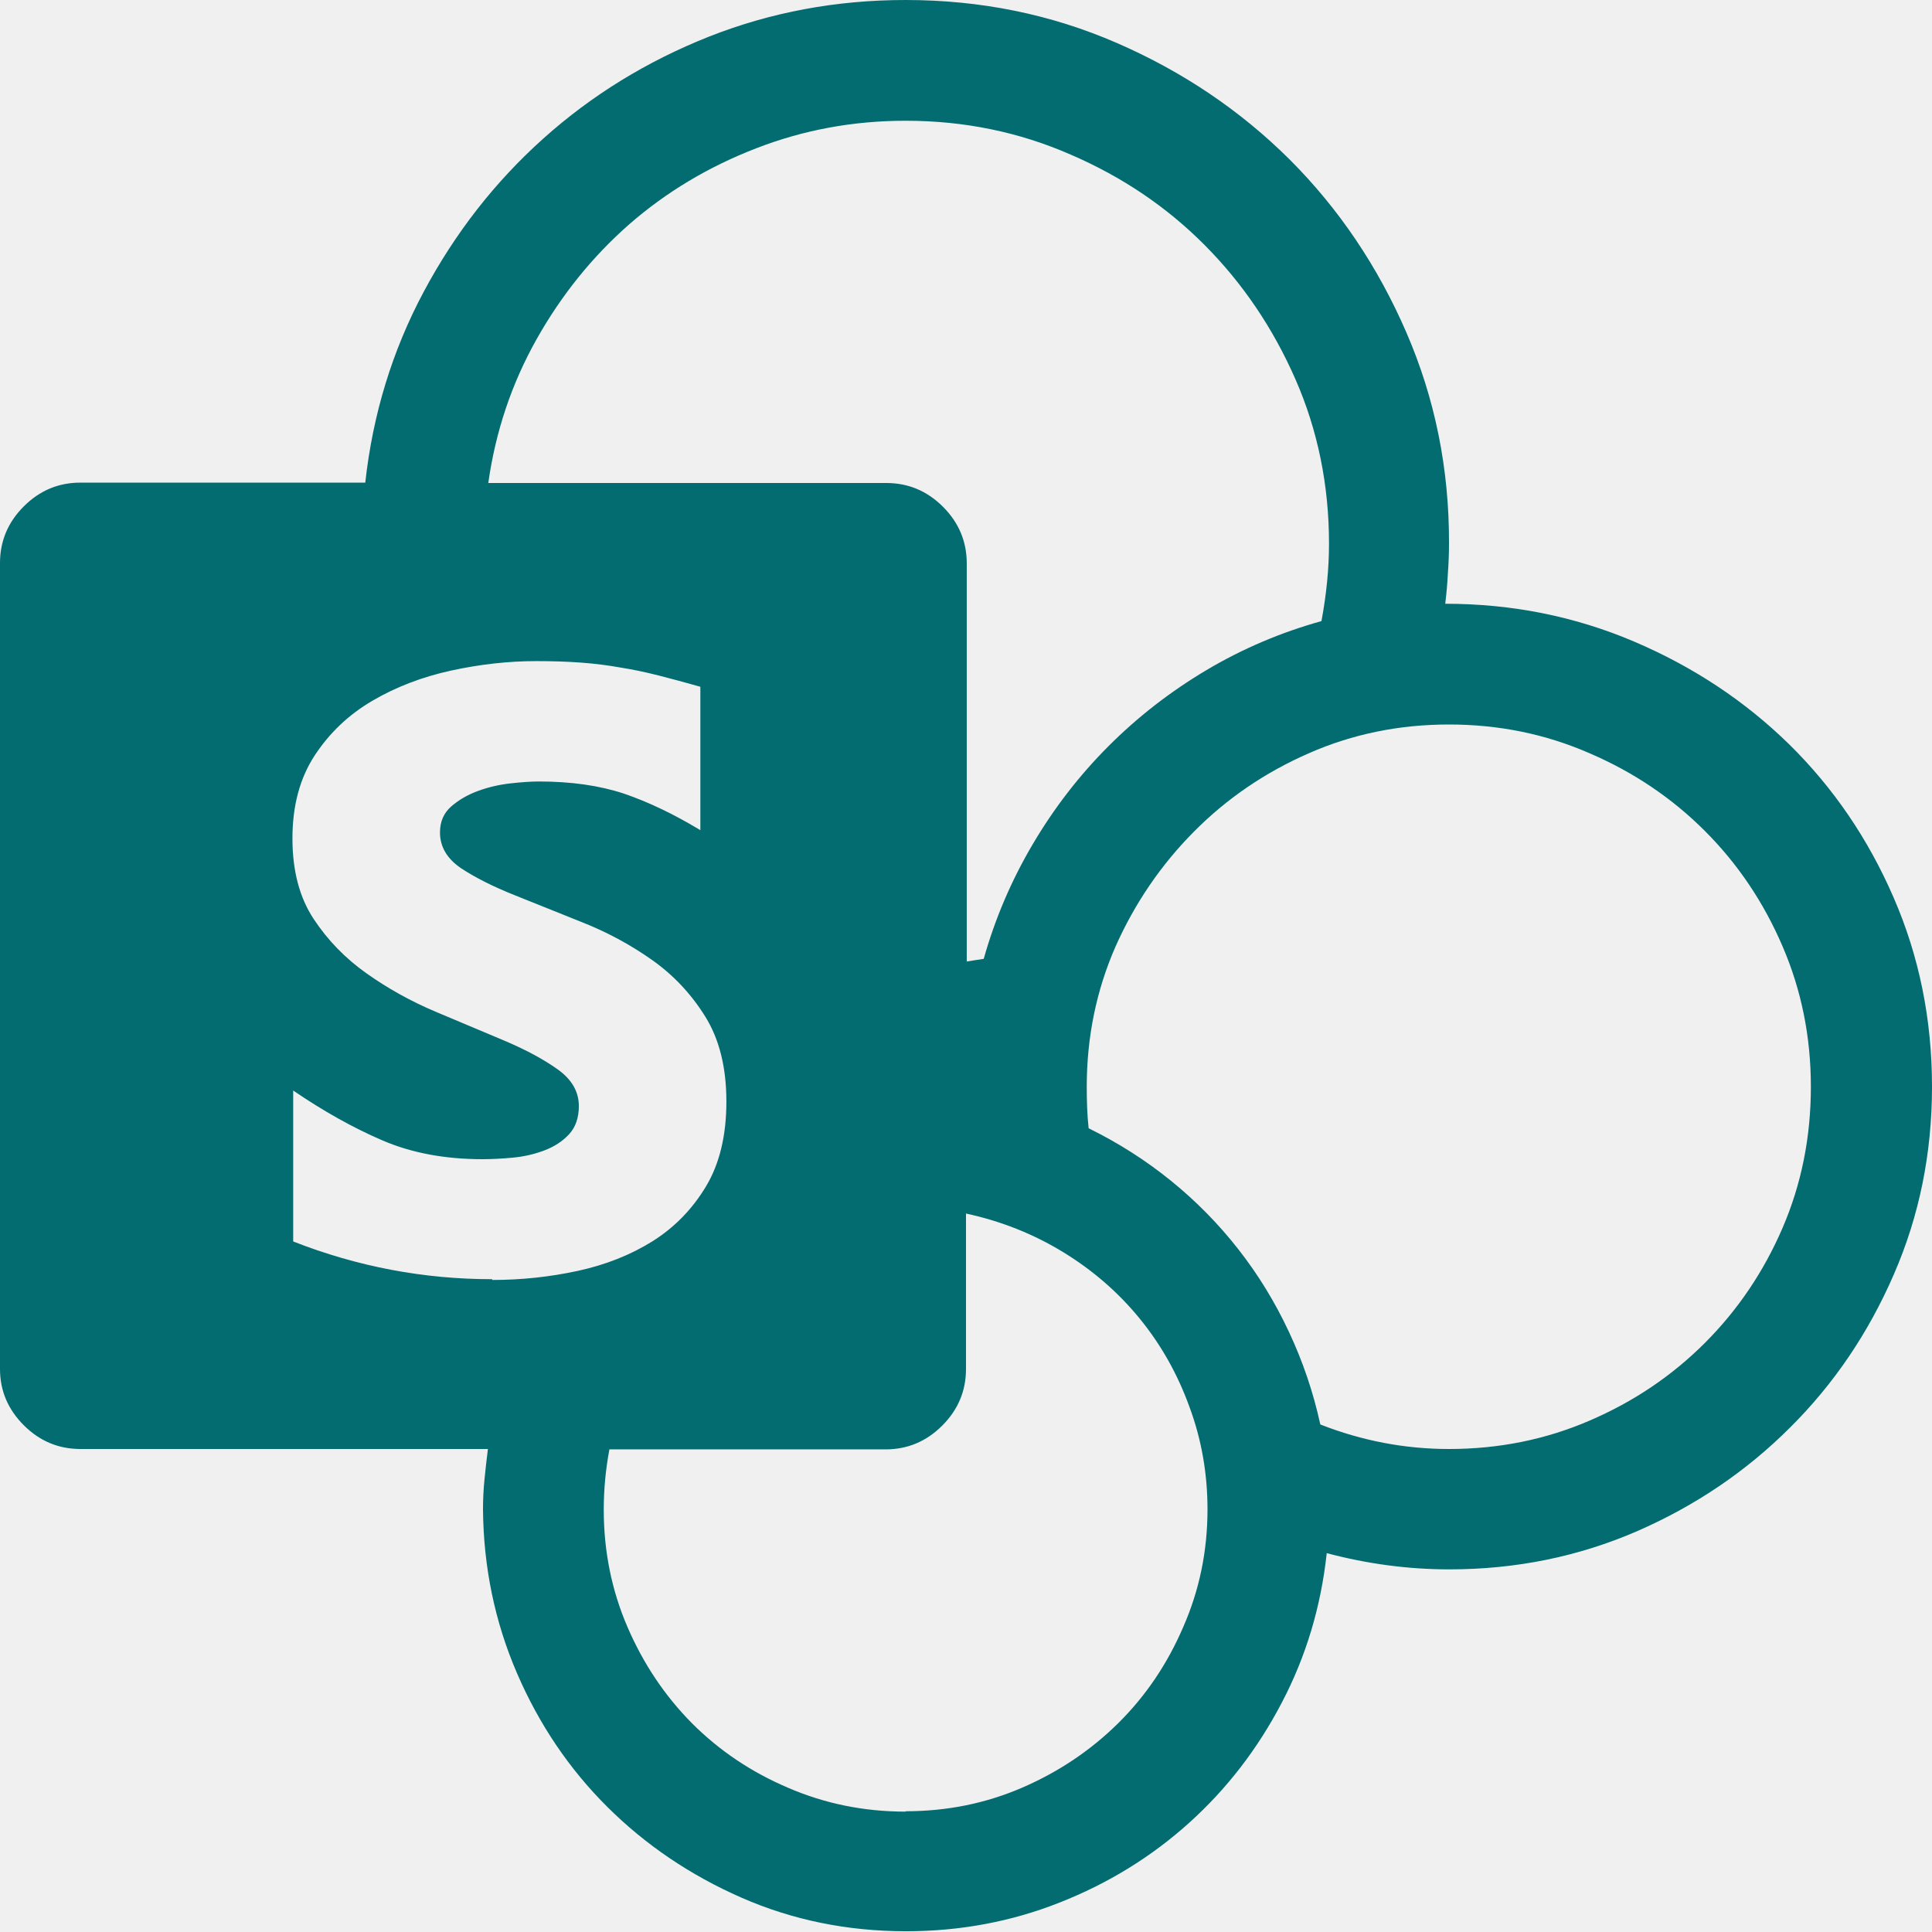
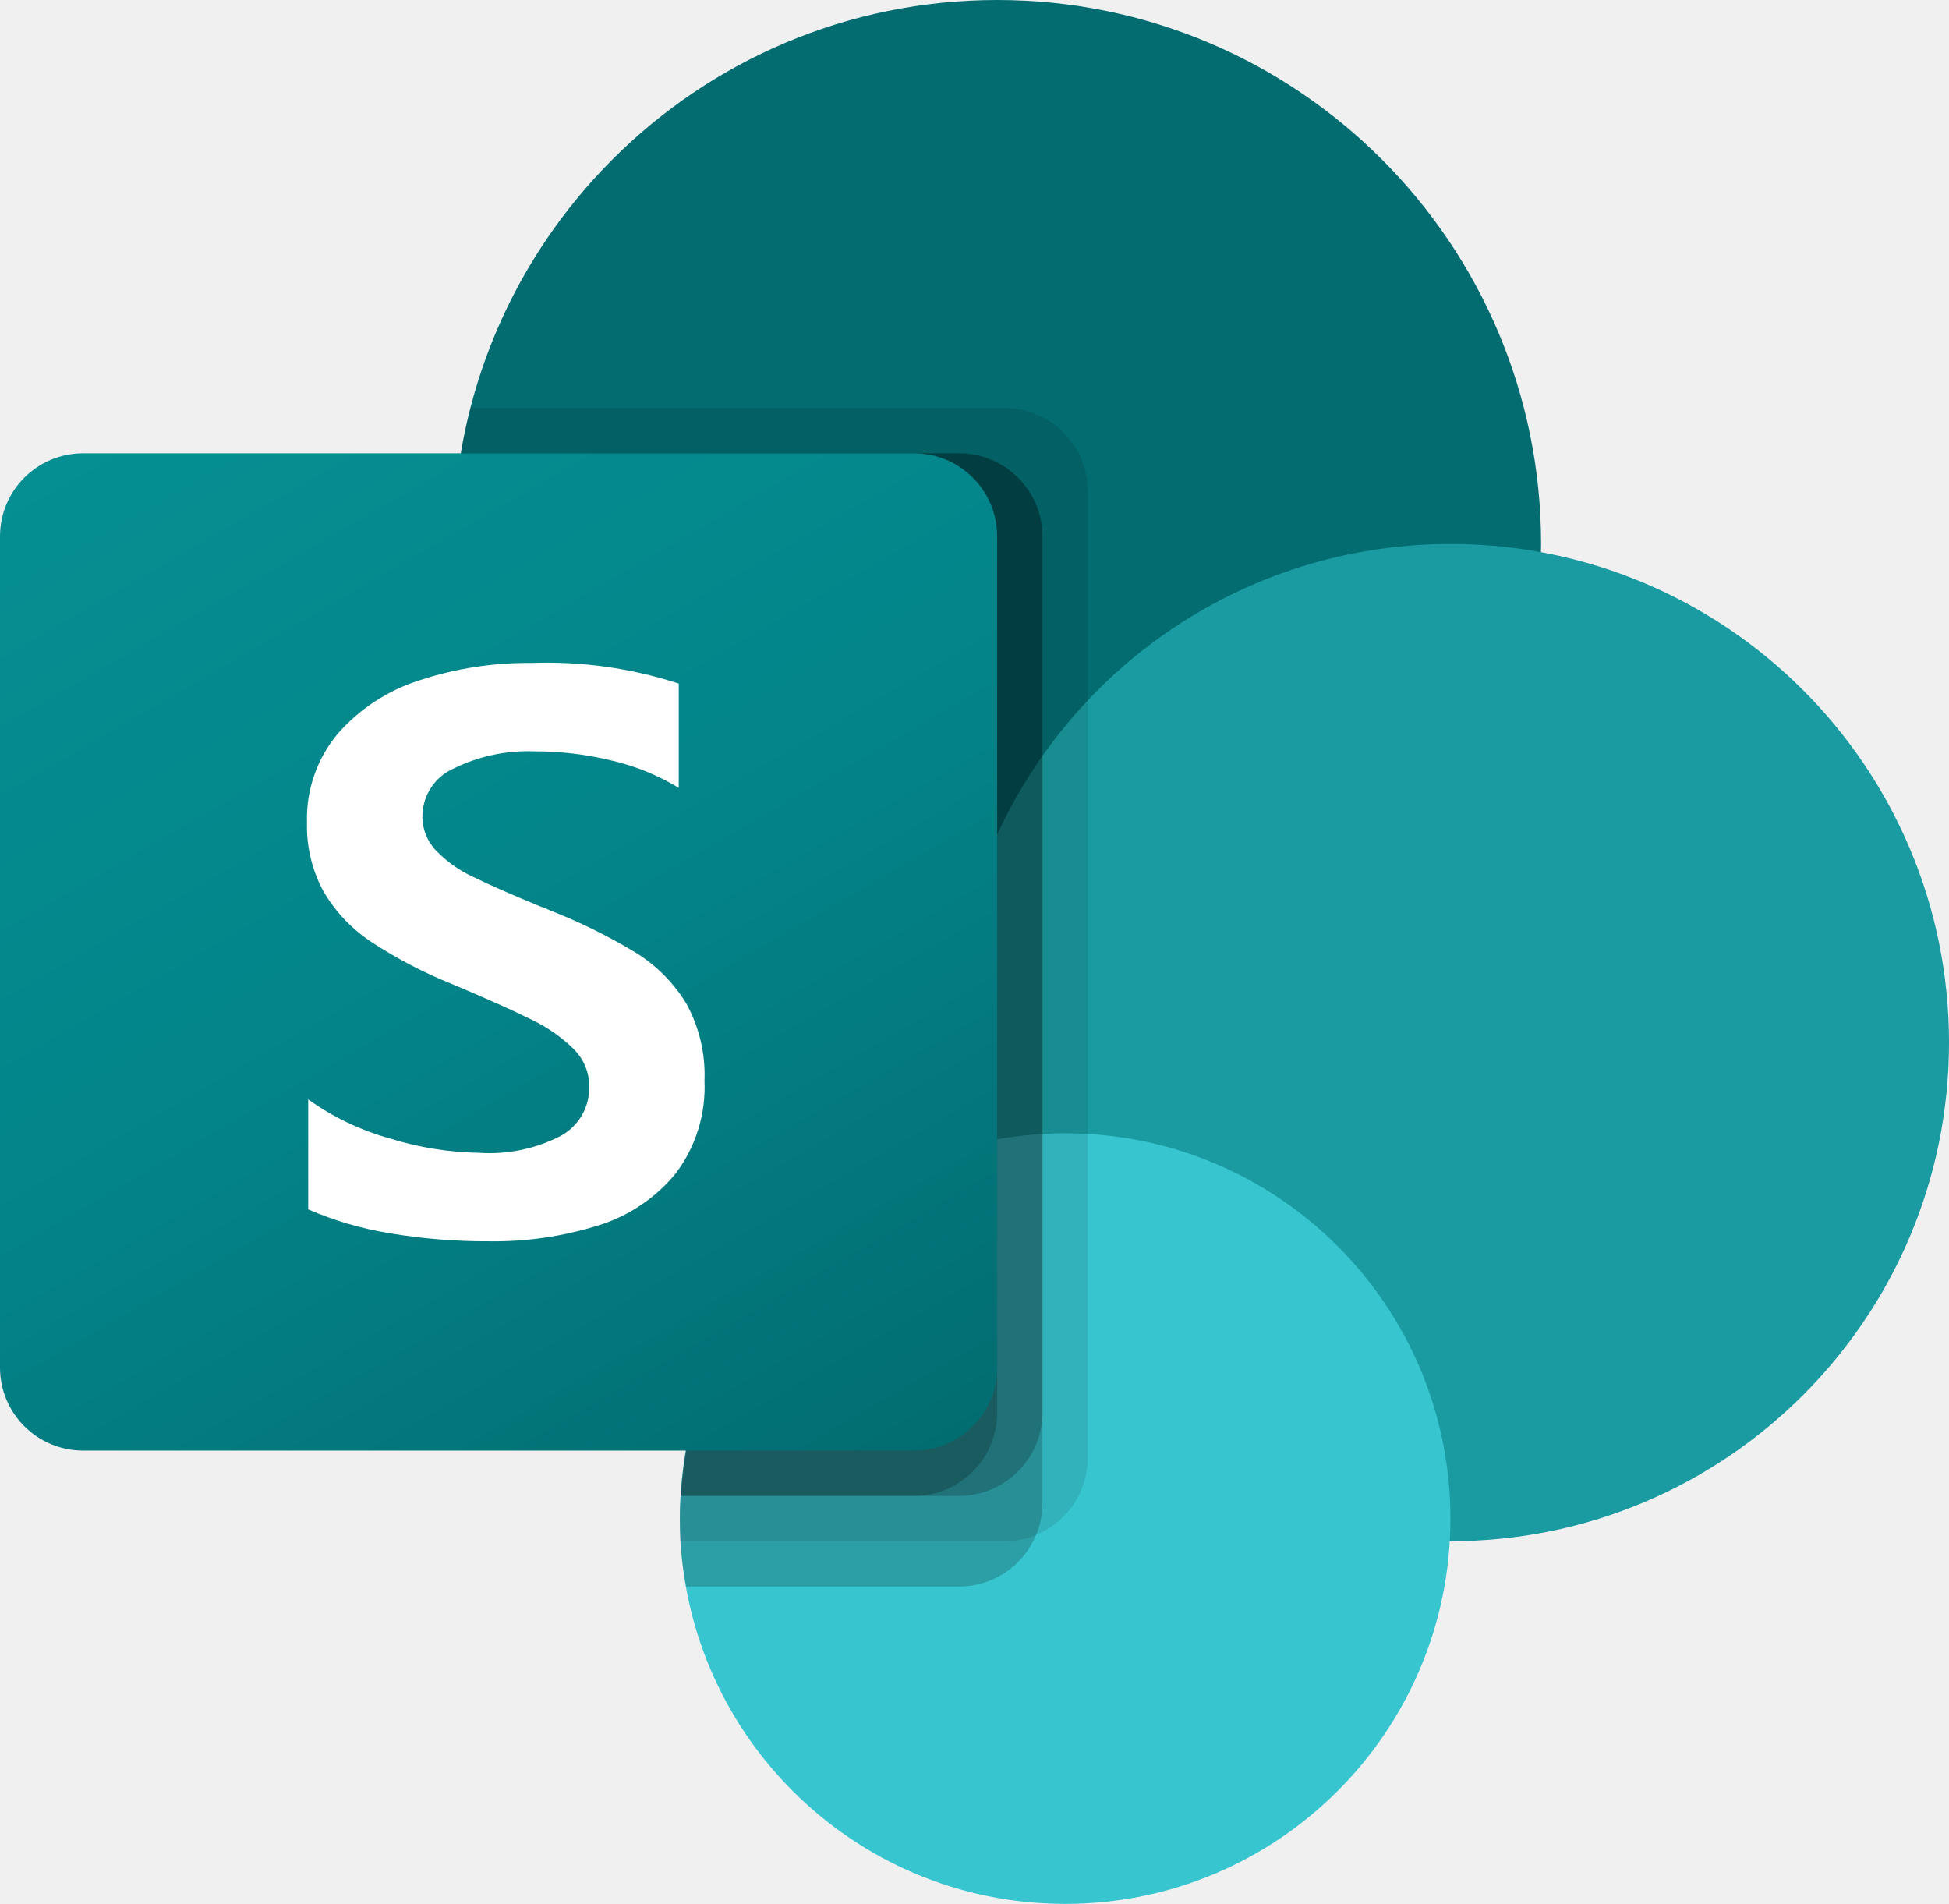
- <svg xmlns="http://www.w3.org/2000/svg" viewBox="0 0 512 512">
-   <path fill="#036c70" d="M512 288q0 26.5-10.1 49.7q-10.1 23.3-27.5 40.6q-17.4 17.4-40.6 27.5q-23.3 10.1-49.7 10.1q-16.3 0-32.5-4.3q-2.3 21.3-11.9 39.6q-9.6 18.4-24.6 31.9q-15 13.5-34.3 21.1q-19.2 7.6-40.7 7.6q-23.3 0-43.6-8.9t-35.5-24t-24-35.5T128 400q0-4 .4-8q.4-4 .9-8H21.3q-8.7 0-15-6.3T0 362.8V149.2q0-8.7 6.3-15t15-6.3h75.5q3-27.2 15.5-50.6t31.7-40.6Q163.2 19.5 187.9 9.7Q212.5 0 240 0q29.8 0 56 11.4t45.8 30.9q19.5 19.5 30.9 45.8T384 144q0 4-.3 8q-.2 4-.7 8q26.5 0 50 10q23.5 10 41.1 27.2q17.6 17.3 27.7 40.6Q512 261.2 512 288zM240 32q-20.8 0-39.6 7.3q-18.9 7.3-33.6 20.1q-14.7 12.9-24.6 30.5q-9.9 17.6-12.8 38.1h105.5q8.7 0 15 6.3t6.3 15v105.5l4.5-.7q4.5-16 13-30.4q8.5-14.4 20.1-26t25.9-20.1q14.3-8.5 30.5-13q2-10.7 2-20.5q0-23.3-8.9-43.6t-24-35.5t-35.5-24Q263.3 32 240 32zM130.5 339.2q11.5 0 22.6-2.4q11.1-2.4 19.9-7.9q8.7-5.5 14.1-14.5t5.4-22.5q0-13.5-5.6-22.5q-5.6-9-14.1-15q-8.5-6-18.3-9.9l-18.2-7.3q-8.5-3.4-14.1-7.1q-5.6-3.8-5.6-9.5q0-4.3 3-6.9q3-2.6 7.1-4.1q4.1-1.5 8.6-2q4.5-.5 7.5-.5q12.8 0 22.5 3.2q9.7 3.3 20.3 9.7v-38q-6-1.7-11.1-3q-5.1-1.3-10.1-2.1q-5-.9-10.4-1.3q-5.4-.4-11.9-.4q-11 0-22.5 2.5q-11.5 2.5-20.9 8q-9.4 5.5-15.3 14.5q-5.9 9-5.9 22q0 12.8 5.6 21.3q5.6 8.5 14.1 14.5q8.5 6 18.2 10.1l18.3 7.7q8.5 3.6 14.1 7.6q5.6 4 5.6 9.7q0 4.7-2.6 7.5q-2.6 2.8-6.6 4.3q-4 1.5-8.4 1.9q-4.4 .4-7.9 .4q-15 0-26.6-5q-11.6-5-23.6-13.2v40q25.5 10 52.7 10zM240 480q16.5 0 31-6.3t25.4-17.1t17.2-25.5q6.4-14.6 6.4-31.1q0-14.3-4.8-27.2q-4.7-13-13.2-23.4q-8.5-10.4-20.3-17.6t-25.7-10.2v41.2q0 8.7-6.3 15t-15 6.3H161.5q-1.5 8-1.5 16q0 16.5 6.3 31.1t17.1 25.5q10.9 10.9 25.5 17.1q14.6 6.3 31.1 6.3zm144-96q19.8 0 37.2-7.5q17.5-7.5 30.6-20.6q13.1-13.1 20.6-30.5q7.5-17.4 7.5-37.4q0-19.8-7.5-37.2q-7.5-17.5-20.6-30.6q-13.1-13.1-30.6-20.6Q403.8 192 384 192t-37.1 7.6q-17.4 7.6-30.5 20.8t-20.8 30.5q-7.6 17.4-7.6 37.1q0 2.8 .1 5.5t.4 5.5q11.8 5.8 21.8 13.9t17.9 18.2t13.4 21.9q5.5 11.7 8.3 24.5Q366.5 384 384 384z" />
+ <svg xmlns="http://www.w3.org/2000/svg" version="1.1" id="Livello_1" x="0px" y="0px" viewBox="0 0 1992.333 1946" enable-background="new 0 0 1992.333 1946" xml:space="preserve">
+   <circle fill="#036C70" cx="1019.333" cy="556" r="556" />
+   <circle fill="#1A9BA1" cx="1482.667" cy="1065.667" r="509.667" />
+   <circle fill="#37C6D0" cx="1088.833" cy="1552.167" r="393.833" />
+   <path opacity="0.1" enable-background="new    " d="M1112,501.79v988.753c-0.23,34.357-21.05,65.222-52.82,78.303  c-10.116,4.279-20.987,6.484-31.97,6.487H695.463c-0.463-7.877-0.463-15.29-0.463-23.167c-0.154-7.734,0.155-15.47,0.927-23.167  c8.48-148.106,99.721-278.782,235.837-337.77v-86.18c-302.932-48.005-509.592-332.495-461.587-635.427  c0.333-2.098,0.677-4.195,1.034-6.289c2.306-15.626,5.556-31.099,9.73-46.333h546.27C1073.964,417.178,1111.822,455.036,1112,501.79  z" />
+   <path opacity="0.2" enable-background="new    " d="M980.877,463.333H471.21c-51.486,302.386,151.908,589.256,454.293,640.742  c9.156,1.559,18.35,2.888,27.573,3.986c-143.633,68.11-248.3,261.552-257.196,420.938c-0.771,7.697-1.081,15.433-0.927,23.167  c0,7.877,0,15.29,0.463,23.167c0.836,15.574,2.85,31.063,6.023,46.333h279.39c34.357-0.23,65.222-21.05,78.303-52.82  c4.279-10.115,6.485-20.987,6.487-31.97V548.123C1065.443,501.387,1027.613,463.537,980.877,463.333z" />
+   <path opacity="0.2" enable-background="new    " d="M980.877,463.333H471.21c-51.475,302.414,151.95,589.297,454.364,640.773  c6.186,1.053,12.389,2.001,18.607,2.844c-139,73.021-239.543,266-248.254,422.05h284.95c46.681-0.353,84.437-38.109,84.79-84.79  V548.123C1065.489,501.369,1027.631,463.511,980.877,463.333z" />
+   <path opacity="0.2" enable-background="new    " d="M934.543,463.333H471.21c-48.606,285.482,130.279,560.404,410.977,631.616  C775.901,1216.384,710.711,1368.301,695.927,1529h238.617c46.754-0.178,84.612-38.036,84.79-84.79V548.123  C1019.308,501.306,981.361,463.359,934.543,463.333z" />
+   <linearGradient id="SVGID_1_" gradientUnits="userSpaceOnUse" x1="177.079" y1="1551.028" x2="842.255" y2="398.972" gradientTransform="matrix(1 0 0 -1 0 1948)">
+     <stop offset="0" style="stop-color:#058F92" />
+     <stop offset="0.5" style="stop-color:#038489" />
+     <stop offset="1" style="stop-color:#026D71" />
+   </linearGradient>
+   <path fill="url(#SVGID_1_)" d="M84.929,463.333h849.475c46.905,0,84.929,38.024,84.929,84.929v849.475  c0,46.905-38.024,84.929-84.929,84.929H84.929c-46.905,0-84.929-38.024-84.929-84.929V548.262  C0,501.357,38.024,463.333,84.929,463.333z" />
+   <path fill="#FFFFFF" d="M379.331,962.621c-19.903-13.202-36.528-30.777-48.604-51.384c-11.701-21.542-17.533-45.781-16.912-70.288  c-1.042-33.181,10.155-65.586,31.46-91.045c22.388-25.49,51.326-44.366,83.678-54.581c36.871-12.136,75.49-18.116,114.304-17.699  c51.043-1.865,102.015,5.272,150.583,21.082v106.567c-21.103-12.784-44.088-22.166-68.11-27.8  c-26.065-6.392-52.81-9.597-79.647-9.545c-28.3-1.039-56.419,4.913-81.871,17.329c-19.65,8.475-32.392,27.807-32.433,49.206  c-0.08,12.981,4.907,25.481,13.9,34.843c10.622,11.037,23.187,20.021,37.067,26.503c15.444,7.691,38.611,17.916,69.5,30.673  c3.401,1.075,6.716,2.407,9.915,3.985c30.401,11.881,59.729,26.344,87.663,43.229c21.154,13.043,38.908,30.924,51.801,52.171  c13.218,24.085,19.625,51.315,18.533,78.767c1.509,34.066-8.913,67.591-29.468,94.798c-20.488,25.012-47.88,43.446-78.767,53.005  c-36.329,11.387-74.245,16.892-112.312,16.309c-34.154,0.155-68.258-2.635-101.933-8.34c-28.434-4.653-56.182-12.807-82.612-24.279  v-112.358c25.264,18.043,53.489,31.529,83.4,39.847c29.81,9.289,60.798,14.251,92.018,14.734c28.895,1.83,57.739-4.291,83.4-17.699  c17.976-10.144,28.909-29.358,28.449-49.994c0.12-14.359-5.56-28.158-15.753-38.271c-12.676-12.444-27.352-22.671-43.414-30.256  c-18.533-9.267-45.824-21.483-81.871-36.65C432.618,993.951,405.161,979.594,379.331,962.621z" />
</svg>
